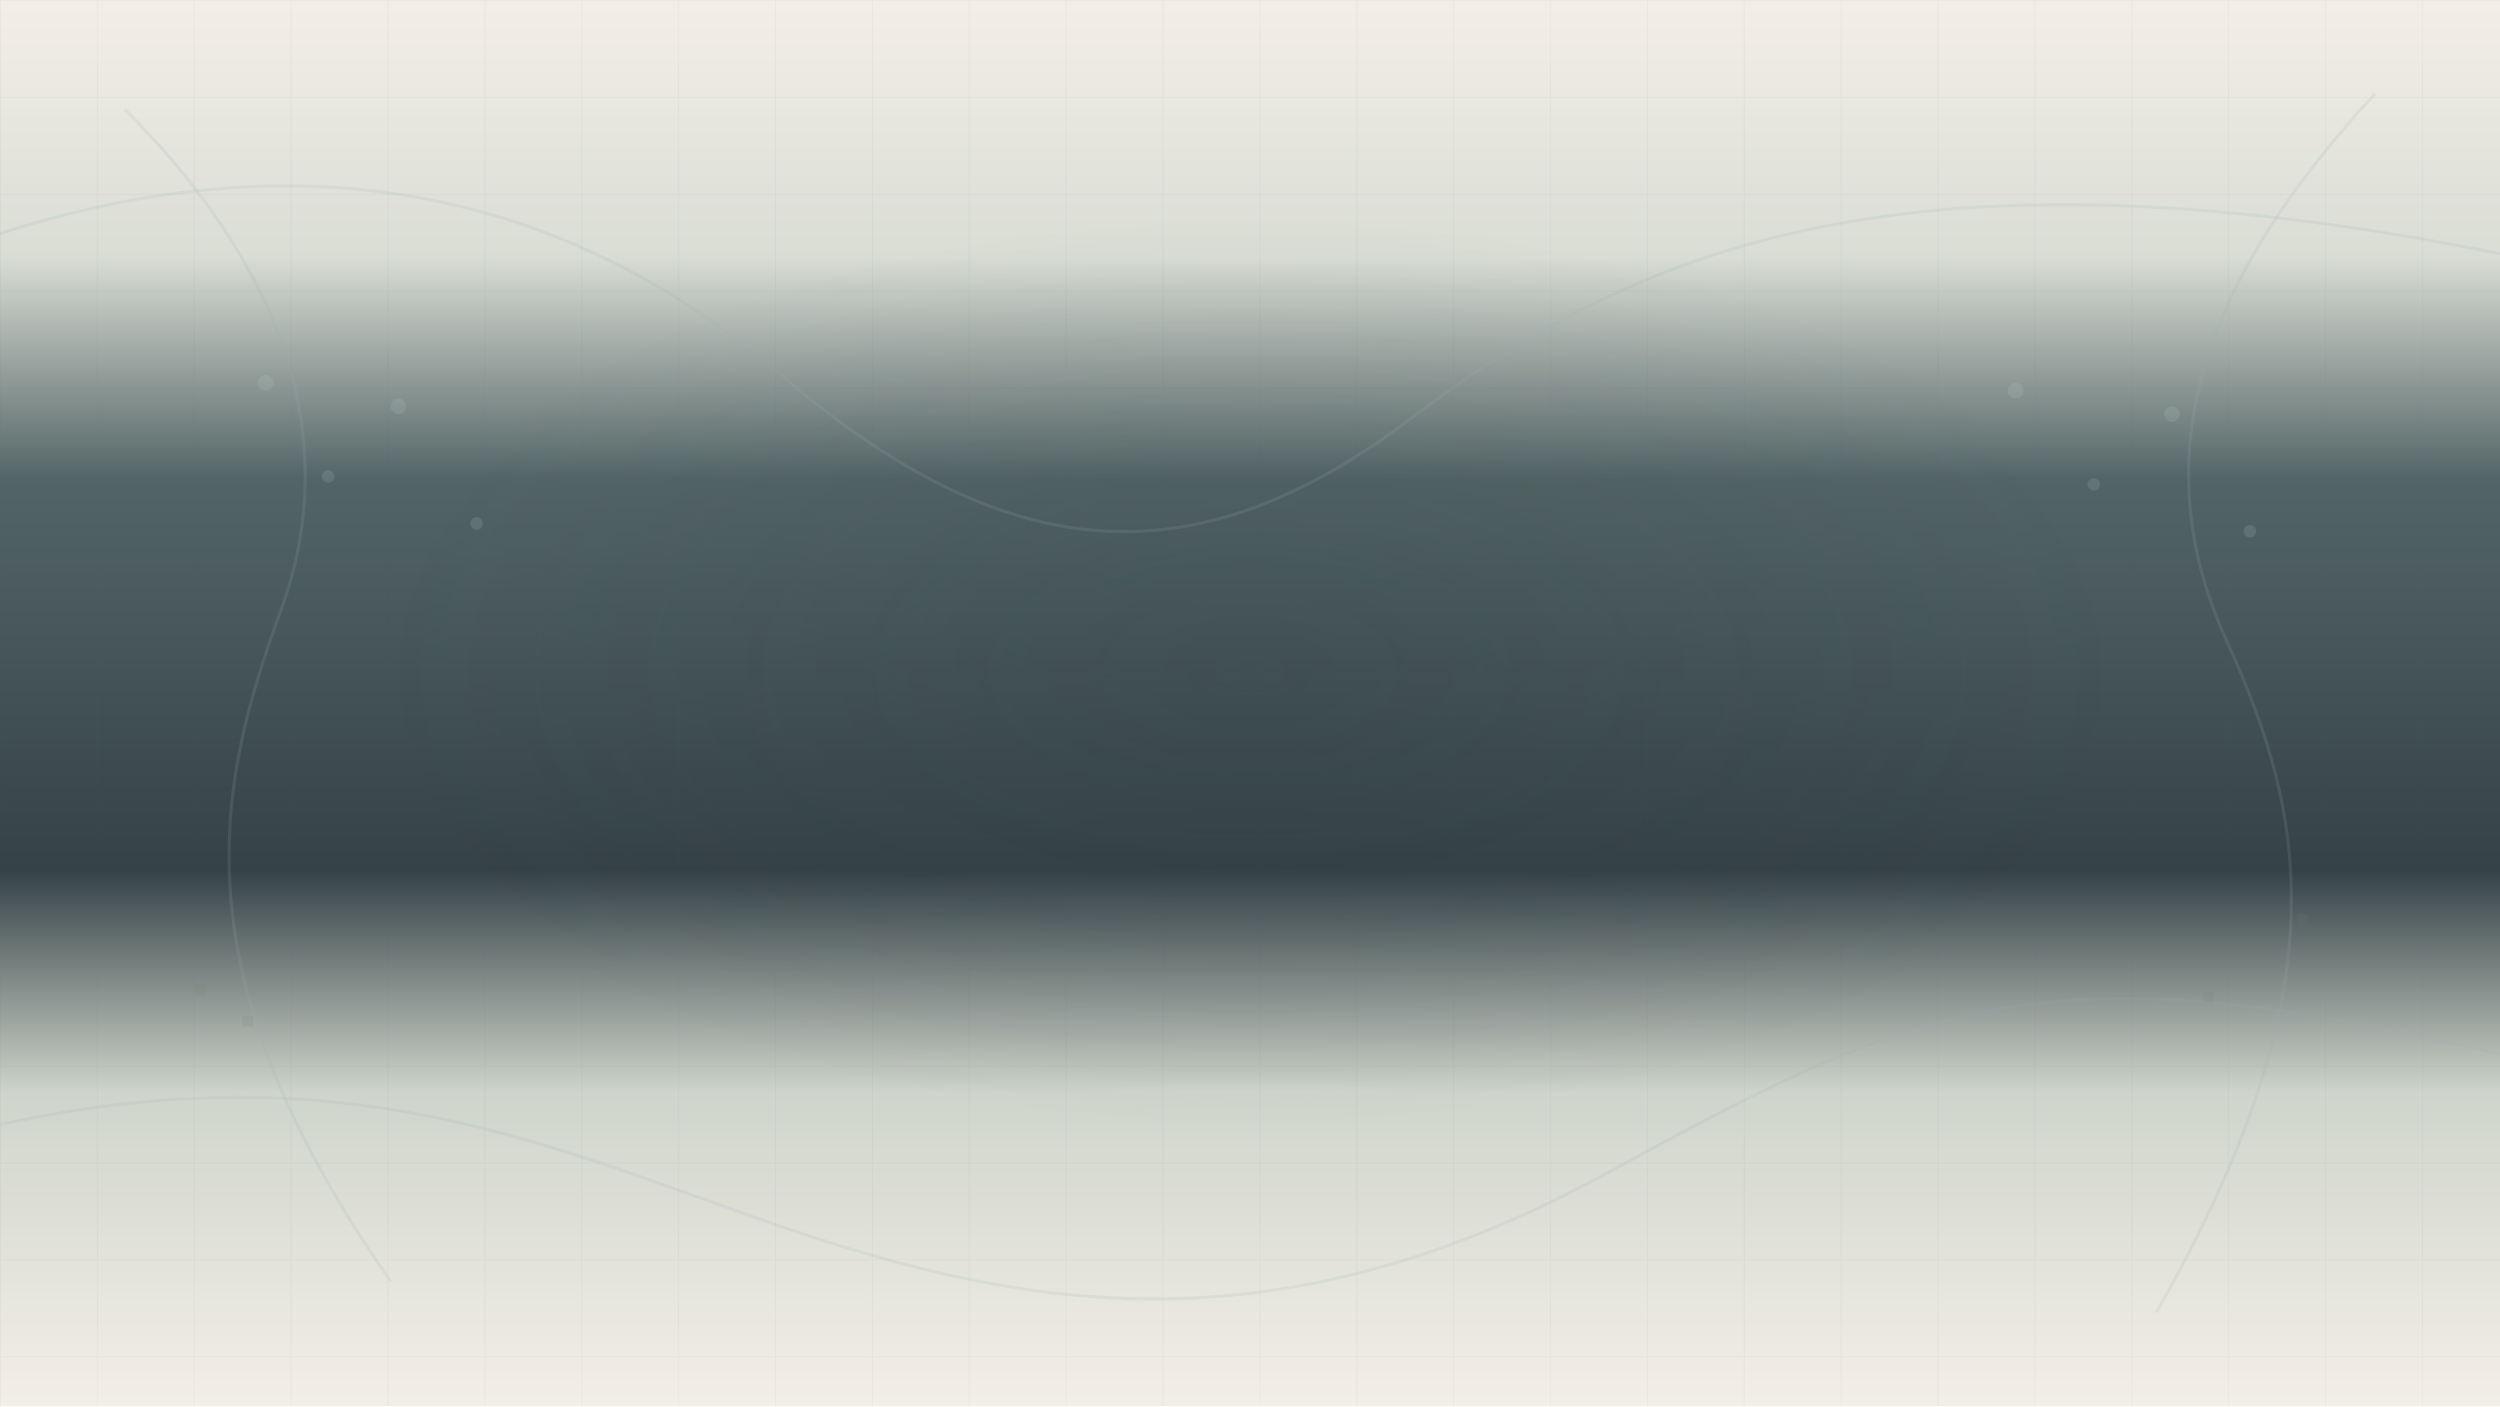
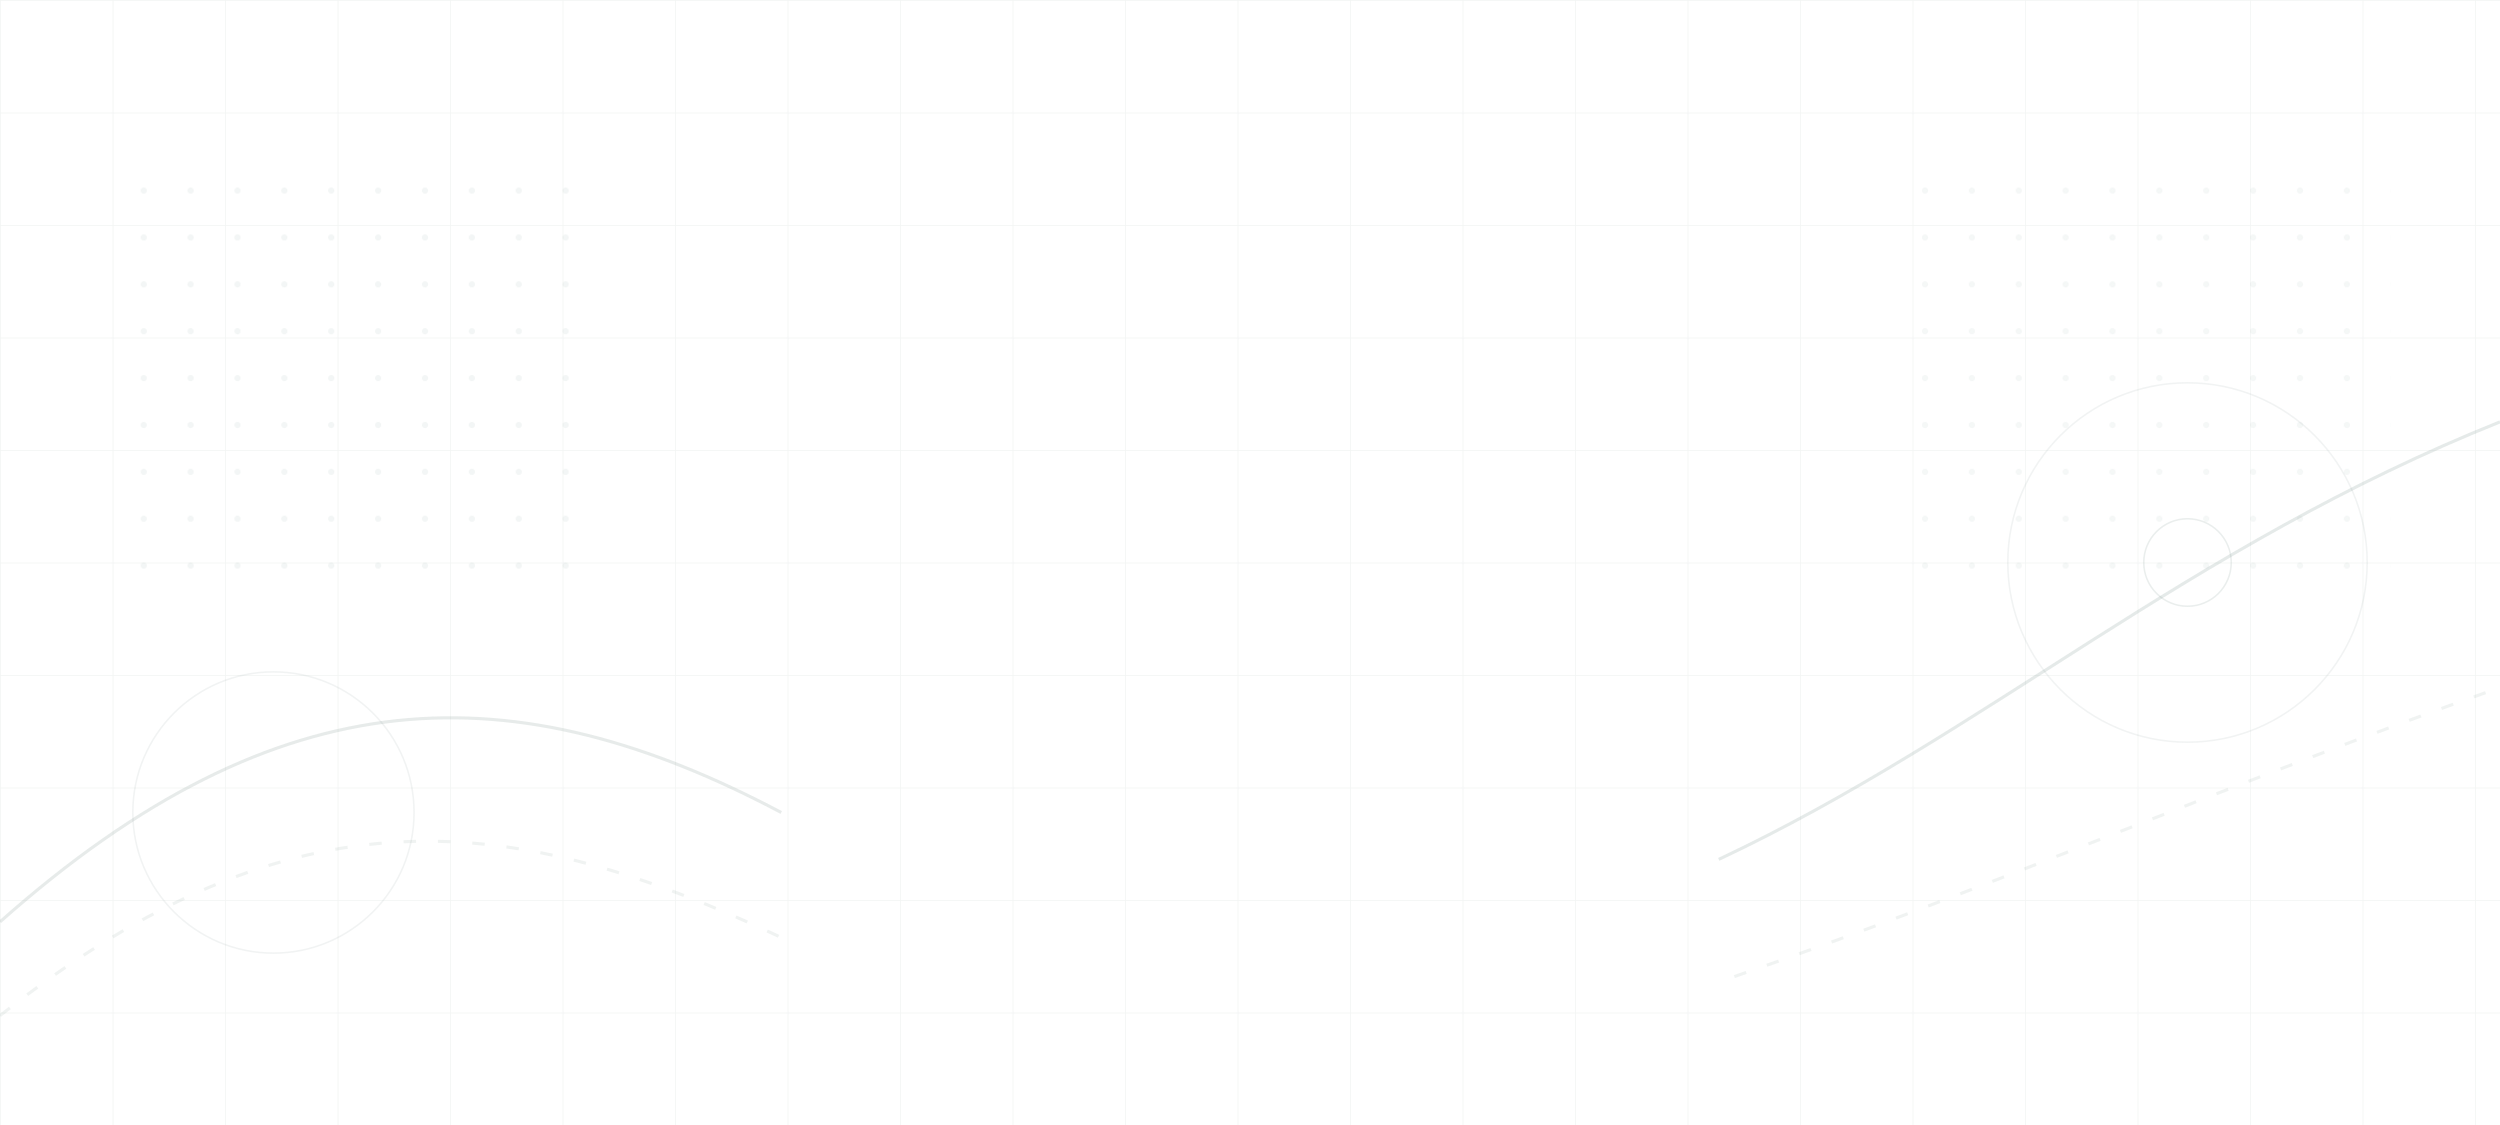
- <svg xmlns="http://www.w3.org/2000/svg" viewBox="0 0 1600 900" role="img" aria-label="">
+ <svg xmlns="http://www.w3.org/2000/svg" viewBox="0 0 1600 720" fill="none">
  <defs>
-     <linearGradient id="abg" x1="0" y1="0" x2="0" y2="1">
-       <stop offset="0" stop-color="#f3eee5" />
-       <stop offset=".18" stop-color="#d9ddd4" />
-       <stop offset=".34" stop-color="#536466" />
-       <stop offset=".62" stop-color="#354247" />
-       <stop offset=".78" stop-color="#cfd5cb" />
-       <stop offset="1" stop-color="#f3eee5" />
-     </linearGradient>
-     <pattern id="agrid" width="62" height="62" patternUnits="userSpaceOnUse">
-       <path d="M62 0H0V62" fill="none" stroke="#466b72" stroke-opacity=".08" stroke-width="1" />
+     <pattern id="g" width="72" height="72" patternUnits="userSpaceOnUse">
+       <path d="M72 0H0V72" stroke="#879995" stroke-opacity=".10" />
    </pattern>
-     <radialGradient id="centerGlow" cx=".5" cy=".5" r=".5">
-       <stop offset="0" stop-color="#27343b" stop-opacity=".15" />
-       <stop offset="1" stop-color="#27343b" stop-opacity="0" />
-     </radialGradient>
+     <pattern id="d" width="30" height="30" patternUnits="userSpaceOnUse">
+       <circle cx="2" cy="2" r="2" fill="#5d7f78" fill-opacity=".16" />
+     </pattern>
  </defs>
-   <rect width="1600" height="900" fill="url(#abg)" />
-   <rect width="1600" height="900" fill="url(#agrid)" opacity=".7" />
-   <ellipse cx="800" cy="430" rx="560" ry="290" fill="url(#centerGlow)" />
-   <g fill="none" stroke="#96abb0" stroke-opacity=".16" stroke-width="2">
-     <path d="M-80 180 C170 70 360 120 500 240 S760 375 900 270 S1220 70 1680 180" />
-     <path d="M-60 735 C200 660 340 730 500 785 S820 865 1030 750 S1320 600 1660 690" />
-     <path d="M80 70 C180 170 220 280 180 390 S110 620 250 820" />
-     <path d="M1520 60 C1400 190 1375 300 1425 410 S1500 630 1380 840" />
-   </g>
-   <g fill="#b8c8c9" fill-opacity=".16">
-     <circle cx="170" cy="245" r="5" />
-     <circle cx="210" cy="305" r="4" />
-     <circle cx="255" cy="260" r="5" />
-     <circle cx="305" cy="335" r="4" />
-     <circle cx="1290" cy="250" r="5" />
-     <circle cx="1340" cy="310" r="4" />
-     <circle cx="1390" cy="265" r="5" />
-     <circle cx="1440" cy="340" r="4" />
-   </g>
-   <g opacity=".14" fill="#70816f">
-     <rect x="95" y="610" width="7" height="7" />
-     <rect x="125" y="630" width="7" height="7" />
-     <rect x="155" y="650" width="7" height="7" />
-     <rect x="1470" y="585" width="7" height="7" />
-     <rect x="1440" y="610" width="7" height="7" />
-     <rect x="1410" y="635" width="7" height="7" />
-   </g>
+   <rect width="1600" height="720" fill="url(#g)" />
+   <rect x="70" y="110" width="300" height="260" fill="url(#d)" opacity=".45" />
+   <rect x="1230" y="110" width="300" height="260" fill="url(#d)" opacity=".38" />
+   <path d="M0 590C180 430 330 430 500 520" stroke="#66827c" stroke-opacity=".16" stroke-width="2" />
+   <path d="M1100 550C1270 470 1400 350 1600 270" stroke="#66827c" stroke-opacity=".17" stroke-width="2" />
+   <path d="M0 650C190 500 330 520 500 600" stroke="#66827c" stroke-opacity=".10" stroke-width="2" stroke-dasharray="8 14" />
+   <path d="M1110 625C1270 570 1430 500 1600 440" stroke="#66827c" stroke-opacity=".10" stroke-width="2" stroke-dasharray="8 14" />
+   <circle cx="175" cy="520" r="90" stroke="#66827c" stroke-opacity=".09" />
+   <circle cx="1400" cy="360" r="115" stroke="#66827c" stroke-opacity=".09" />
+   <circle cx="1400" cy="360" r="28" stroke="#66827c" stroke-opacity=".14" />
</svg>
